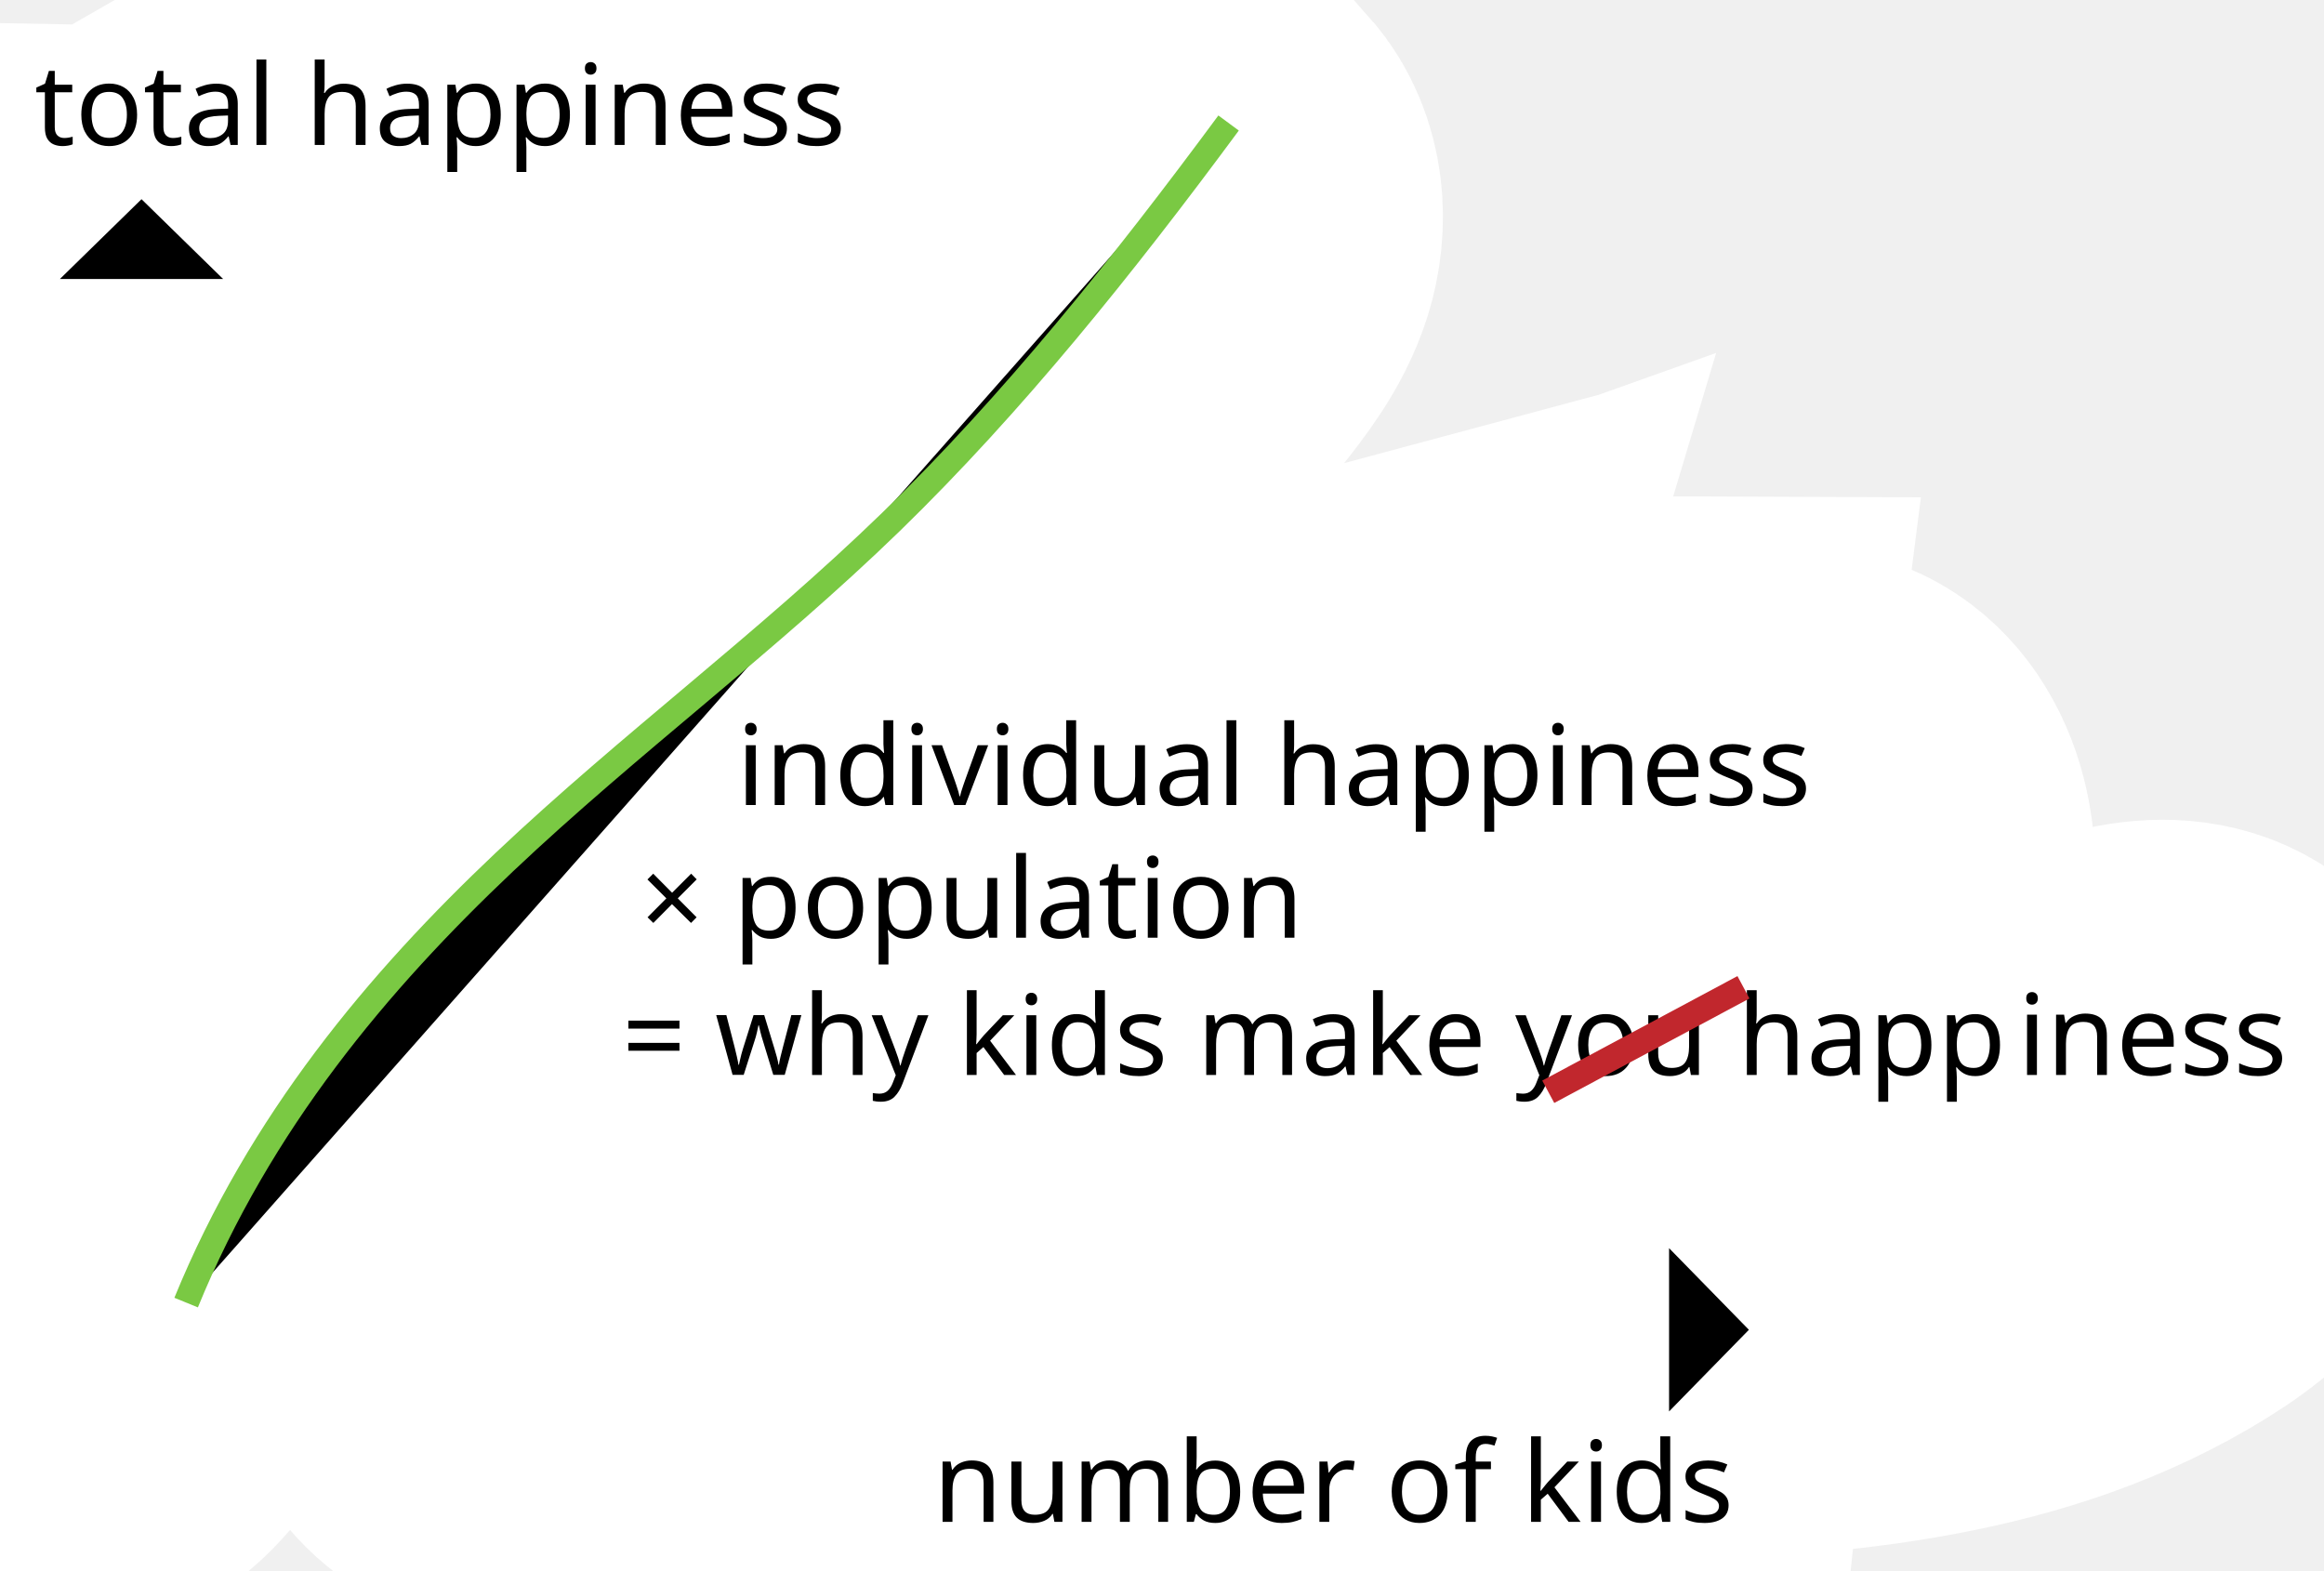
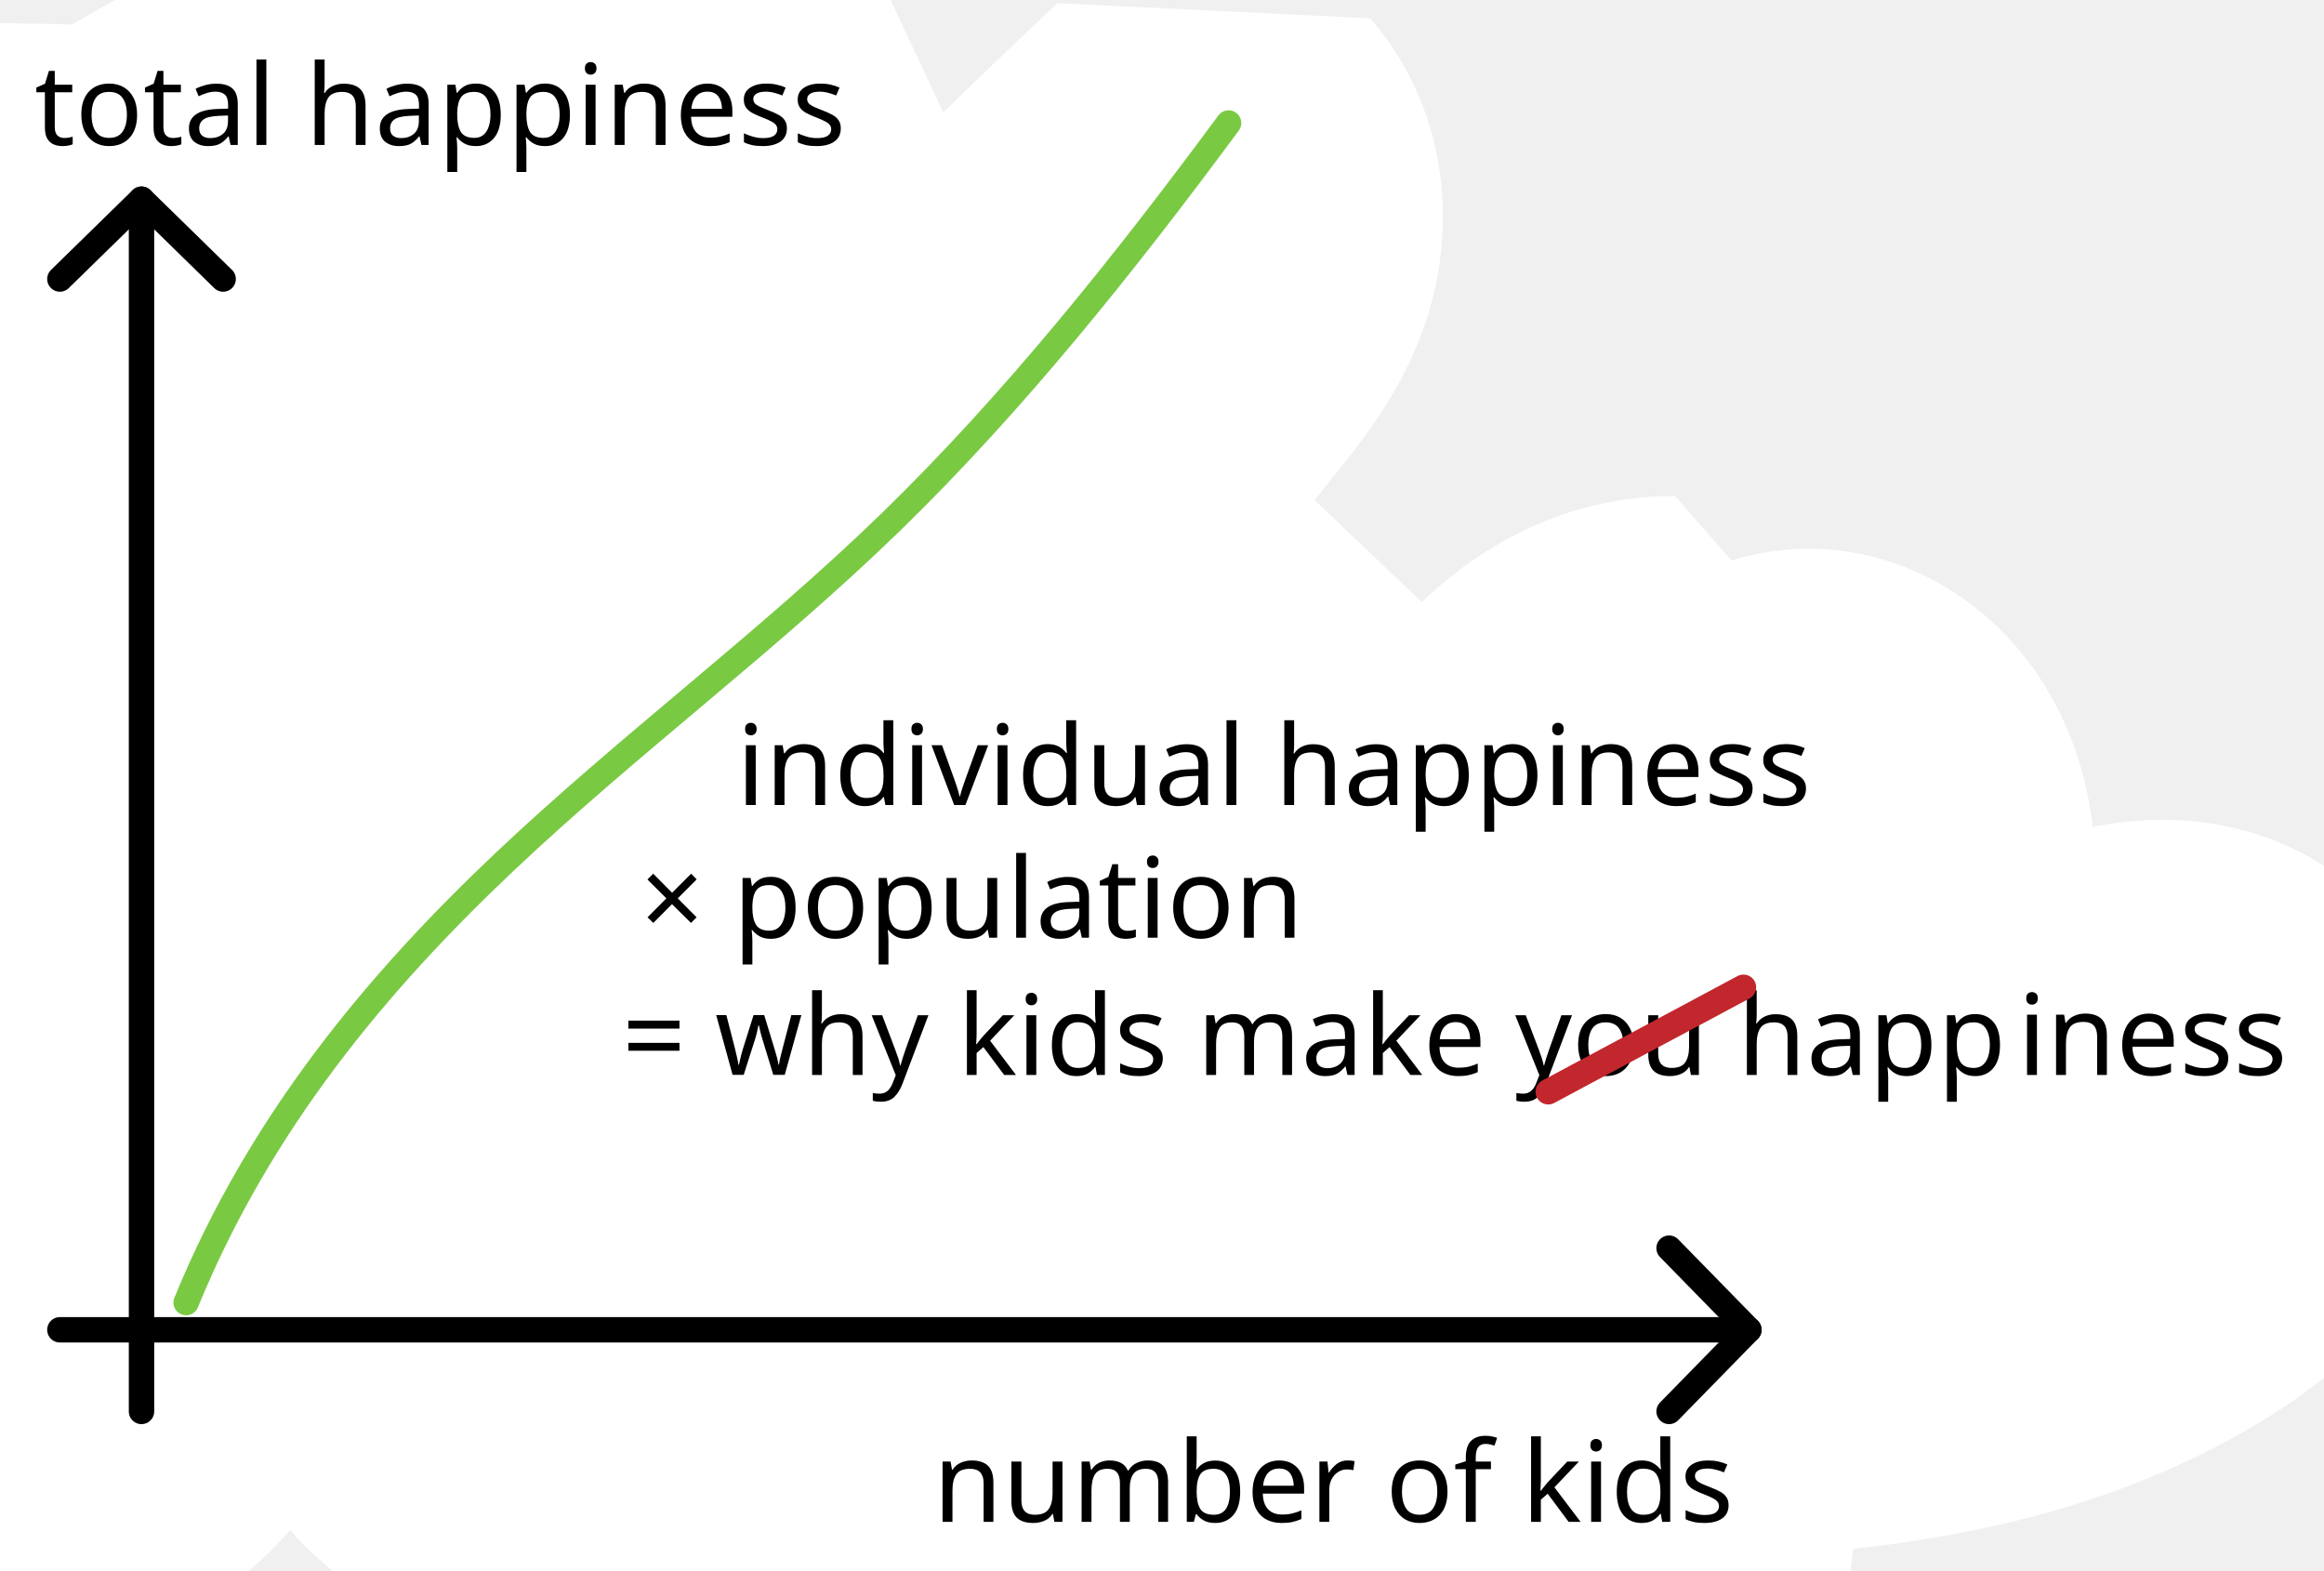
<svg xmlns="http://www.w3.org/2000/svg" version="1.1" id="Layer_1" x="0px" y="0px" viewBox="0 0 640.5 432.9" enable-background="new 0 0 640.5 432.9" xml:space="preserve">
-   <path stroke="#FFFFFF" stroke-width="120" d="M29.2,6.9  C29,18,19.7,26.3,12.2,34.5S-1.6,55.1,4.7,64.2c7.8,11.5,25.6,5.7,37.7-1.2C74,44.8,105.6,26.7,137.3,8.6  C122.1,71.3,31.2,92.7,17.9,155.9c36.6-17.8,63.5-50.2,91.7-79.6S192.1,21,232.5,15.9C172,72.4,89.9,127.2,44.7,196.6  C27.3,223.3,12.3,252,4.4,283s-8.4,64.4,2.7,94.3c2.1,5.6,5.2,11.7,11,13.2c7.8,2.1,14.6-5.3,19.4-11.8  c87.8-120.2,186.6-232.2,295-334.1c5.7,6.5,6.3,16.4,3.7,24.6s-8.1,15.3-13.5,22.1c-64,80.3-140.7,151.2-192.3,239.9  c-5.5,9.4-10.8,19.4-11.5,30.2c-0.7,10.9,4.3,22.8,14.4,26.9c14.6,5.9,29.8-6.7,39.1-19.3c20.6-28.1,32.7-61.3,49.9-91.6  s41.8-59.2,75.4-68.2c-18.6,26-30.7,56.6-34.9,88.3c52.4-11.6,68.1-86,118.7-104c-10.1,33.7-20.1,67.4-30.2,101.1  c16.8,5.9,35.3-5.3,45.5-19.9s15-32.2,23.5-47.9s23.1-30.2,41-30.1c-4.7,36.8-9.4,73.6-14.1,110.4c20.5-16.9,33.7-42.2,36-68.6  c0.9-10.9,2.6-25.1,13.3-27.1c6-1.1,11.9,3,15.3,8c8.2,12.1,5.6,28.1,4.6,42.7c-1.1,14.6,1.4,32.1,14.4,38.7  c12.7,6.5,27.6-1.1,40.3-7.6c12.7-6.5,29.5-11.6,39.9-1.8c7.2,6.8,7.7,18.8,3.3,27.7s-12.6,15.4-21,20.6  c-40,24.9-89.2,29.1-136.3,30.6c-65.8,2.1-131.7,0.2-197.3-5.6c-11-1-22.4-2-32.9,1.3c-10.6,3.3-20.2,12.2-20.7,23.3  c-0.6,13,11.6,23.6,24.3,26.1c12.7,2.5,25.8-1,38.4-4.1c80-19.8,163.4-25.6,245.3-17" />
+   <path fill="none" stroke="#FFFFFF" stroke-width="120" stroke-linejoin="bevel" stroke-miterlimit="10" d="M29.2,6.9  C29,18,19.7,26.3,12.2,34.5S-1.6,55.1,4.7,64.2c7.8,11.5,25.6,5.7,37.7-1.2C74,44.8,105.6,26.7,137.3,8.6  C122.1,71.3,31.2,92.7,17.9,155.9c36.6-17.8,63.5-50.2,91.7-79.6S192.1,21,232.5,15.9C172,72.4,89.9,127.2,44.7,196.6  C27.3,223.3,12.3,252,4.4,283s-8.4,64.4,2.7,94.3c2.1,5.6,5.2,11.7,11,13.2c7.8,2.1,14.6-5.3,19.4-11.8  c87.8-120.2,186.6-232.2,295-334.1c5.7,6.5,6.3,16.4,3.7,24.6s-8.1,15.3-13.5,22.1c-64,80.3-140.7,151.2-192.3,239.9  c-5.5,9.4-10.8,19.4-11.5,30.2c-0.7,10.9,4.3,22.8,14.4,26.9c14.6,5.9,29.8-6.7,39.1-19.3c20.6-28.1,32.7-61.3,49.9-91.6  s41.8-59.2,75.4-68.2c-18.6,26-30.7,56.6-34.9,88.3c52.4-11.6,68.1-86,118.7-104c-10.1,33.7-20.1,67.4-30.2,101.1  c16.8,5.9,35.3-5.3,45.5-19.9s15-32.2,23.5-47.9s23.1-30.2,41-30.1c-4.7,36.8-9.4,73.6-14.1,110.4c20.5-16.9,33.7-42.2,36-68.6  c0.9-10.9,2.6-25.1,13.3-27.1c6-1.1,11.9,3,15.3,8c8.2,12.1,5.6,28.1,4.6,42.7c-1.1,14.6,1.4,32.1,14.4,38.7  c12.7,6.5,27.6-1.1,40.3-7.6c12.7-6.5,29.5-11.6,39.9-1.8c7.2,6.8,7.7,18.8,3.3,27.7s-12.6,15.4-21,20.6  c-40,24.9-89.2,29.1-136.3,30.6c-65.8,2.1-131.7,0.2-197.3-5.6c-11-1-22.4-2-32.9,1.3c-10.6,3.3-20.2,12.2-20.7,23.3  c-0.6,13,11.6,23.6,24.3,26.1c12.7,2.5,25.8-1,38.4-4.1c80-19.8,163.4-25.6,245.3-17" />
  <g>
-     <line stroke-width="7" x1="482" y1="366.5" x2="16.5" y2="366.5" />
-     <line stroke-width="7" x1="39" y1="54.9" x2="39" y2="389" />
+     <line fill="none" stroke="#000000" stroke-width="7" stroke-linecap="round" stroke-linejoin="round" stroke-miterlimit="10" x1="482" y1="366.5" x2="16.5" y2="366.5" />
+     <line fill="none" stroke="#000000" stroke-width="7" stroke-linecap="round" stroke-linejoin="round" stroke-miterlimit="10" x1="39" y1="54.9" x2="39" y2="389" />
  </g>
  <g>
-     <polyline stroke-width="7" points="   460,344 482,366.5 460,389  " />
-     <polyline stroke-width="7" points="   16.5,76.9 39,54.9 61.5,76.9  " />
+     <polyline fill="none" stroke="#000000" stroke-width="7" stroke-linecap="round" stroke-linejoin="round" stroke-miterlimit="10" points="   460,344 482,366.5 460,389  " />
+     <polyline fill="none" stroke="#000000" stroke-width="7" stroke-linecap="round" stroke-linejoin="round" stroke-miterlimit="10" points="   16.5,76.9 39,54.9 61.5,76.9  " />
  </g>
  <g>
    <text transform="matrix(1 0 0 1 9.5149 39.9536)" font-family="'PermanentMarker'" font-size="31">total happiness</text>
  </g>
  <g>
    <text transform="matrix(1 0 0 1 257.1391 419.4306)" font-family="'PermanentMarker'" font-size="31">number of kids</text>
  </g>
-   <path stroke="#7AC943" stroke-width="7" d="  M51.3,359c20.3-49.7,53-88.6,87.7-121.4s72.2-60.4,106.6-93.8c33.5-32.6,63.9-70.5,93-109.9" />
+   <path fill="none" stroke="#7AC943" stroke-width="7" stroke-linecap="round" stroke-linejoin="round" stroke-miterlimit="10" d="  M51.3,359c20.3-49.7,53-88.6,87.7-121.4s72.2-60.4,106.6-93.8c33.5-32.6,63.9-70.5,93-109.9" />
  <g>
    <text transform="matrix(1 0 0 1 556.0201 296.2677)" font-family="'PermanentMarker'" font-size="31">iness</text>
    <text transform="matrix(1 0 0 1 202.968 221.8628)" font-family="'PermanentMarker'" font-size="30.74">individual happiness</text>
    <text transform="matrix(1 0 0 1 176.468 258.4341)" font-family="'PermanentMarker'" font-size="30.74">× population</text>
    <text transform="matrix(1 0 0 1 171.468 296.2677)" font-family="'PermanentMarker'" font-size="30.74">= why kids make you happ</text>
-     <path stroke="#C1272D" stroke-width="7" d="   M426.7,300.9c17.9-9.6,35.9-19.2,53.8-28.8" />
+     <path fill="none" stroke="#C1272D" stroke-width="7" stroke-linecap="round" stroke-linejoin="round" stroke-miterlimit="10" d="   M426.7,300.9c17.9-9.6,35.9-19.2,53.8-28.8" />
  </g>
</svg>
